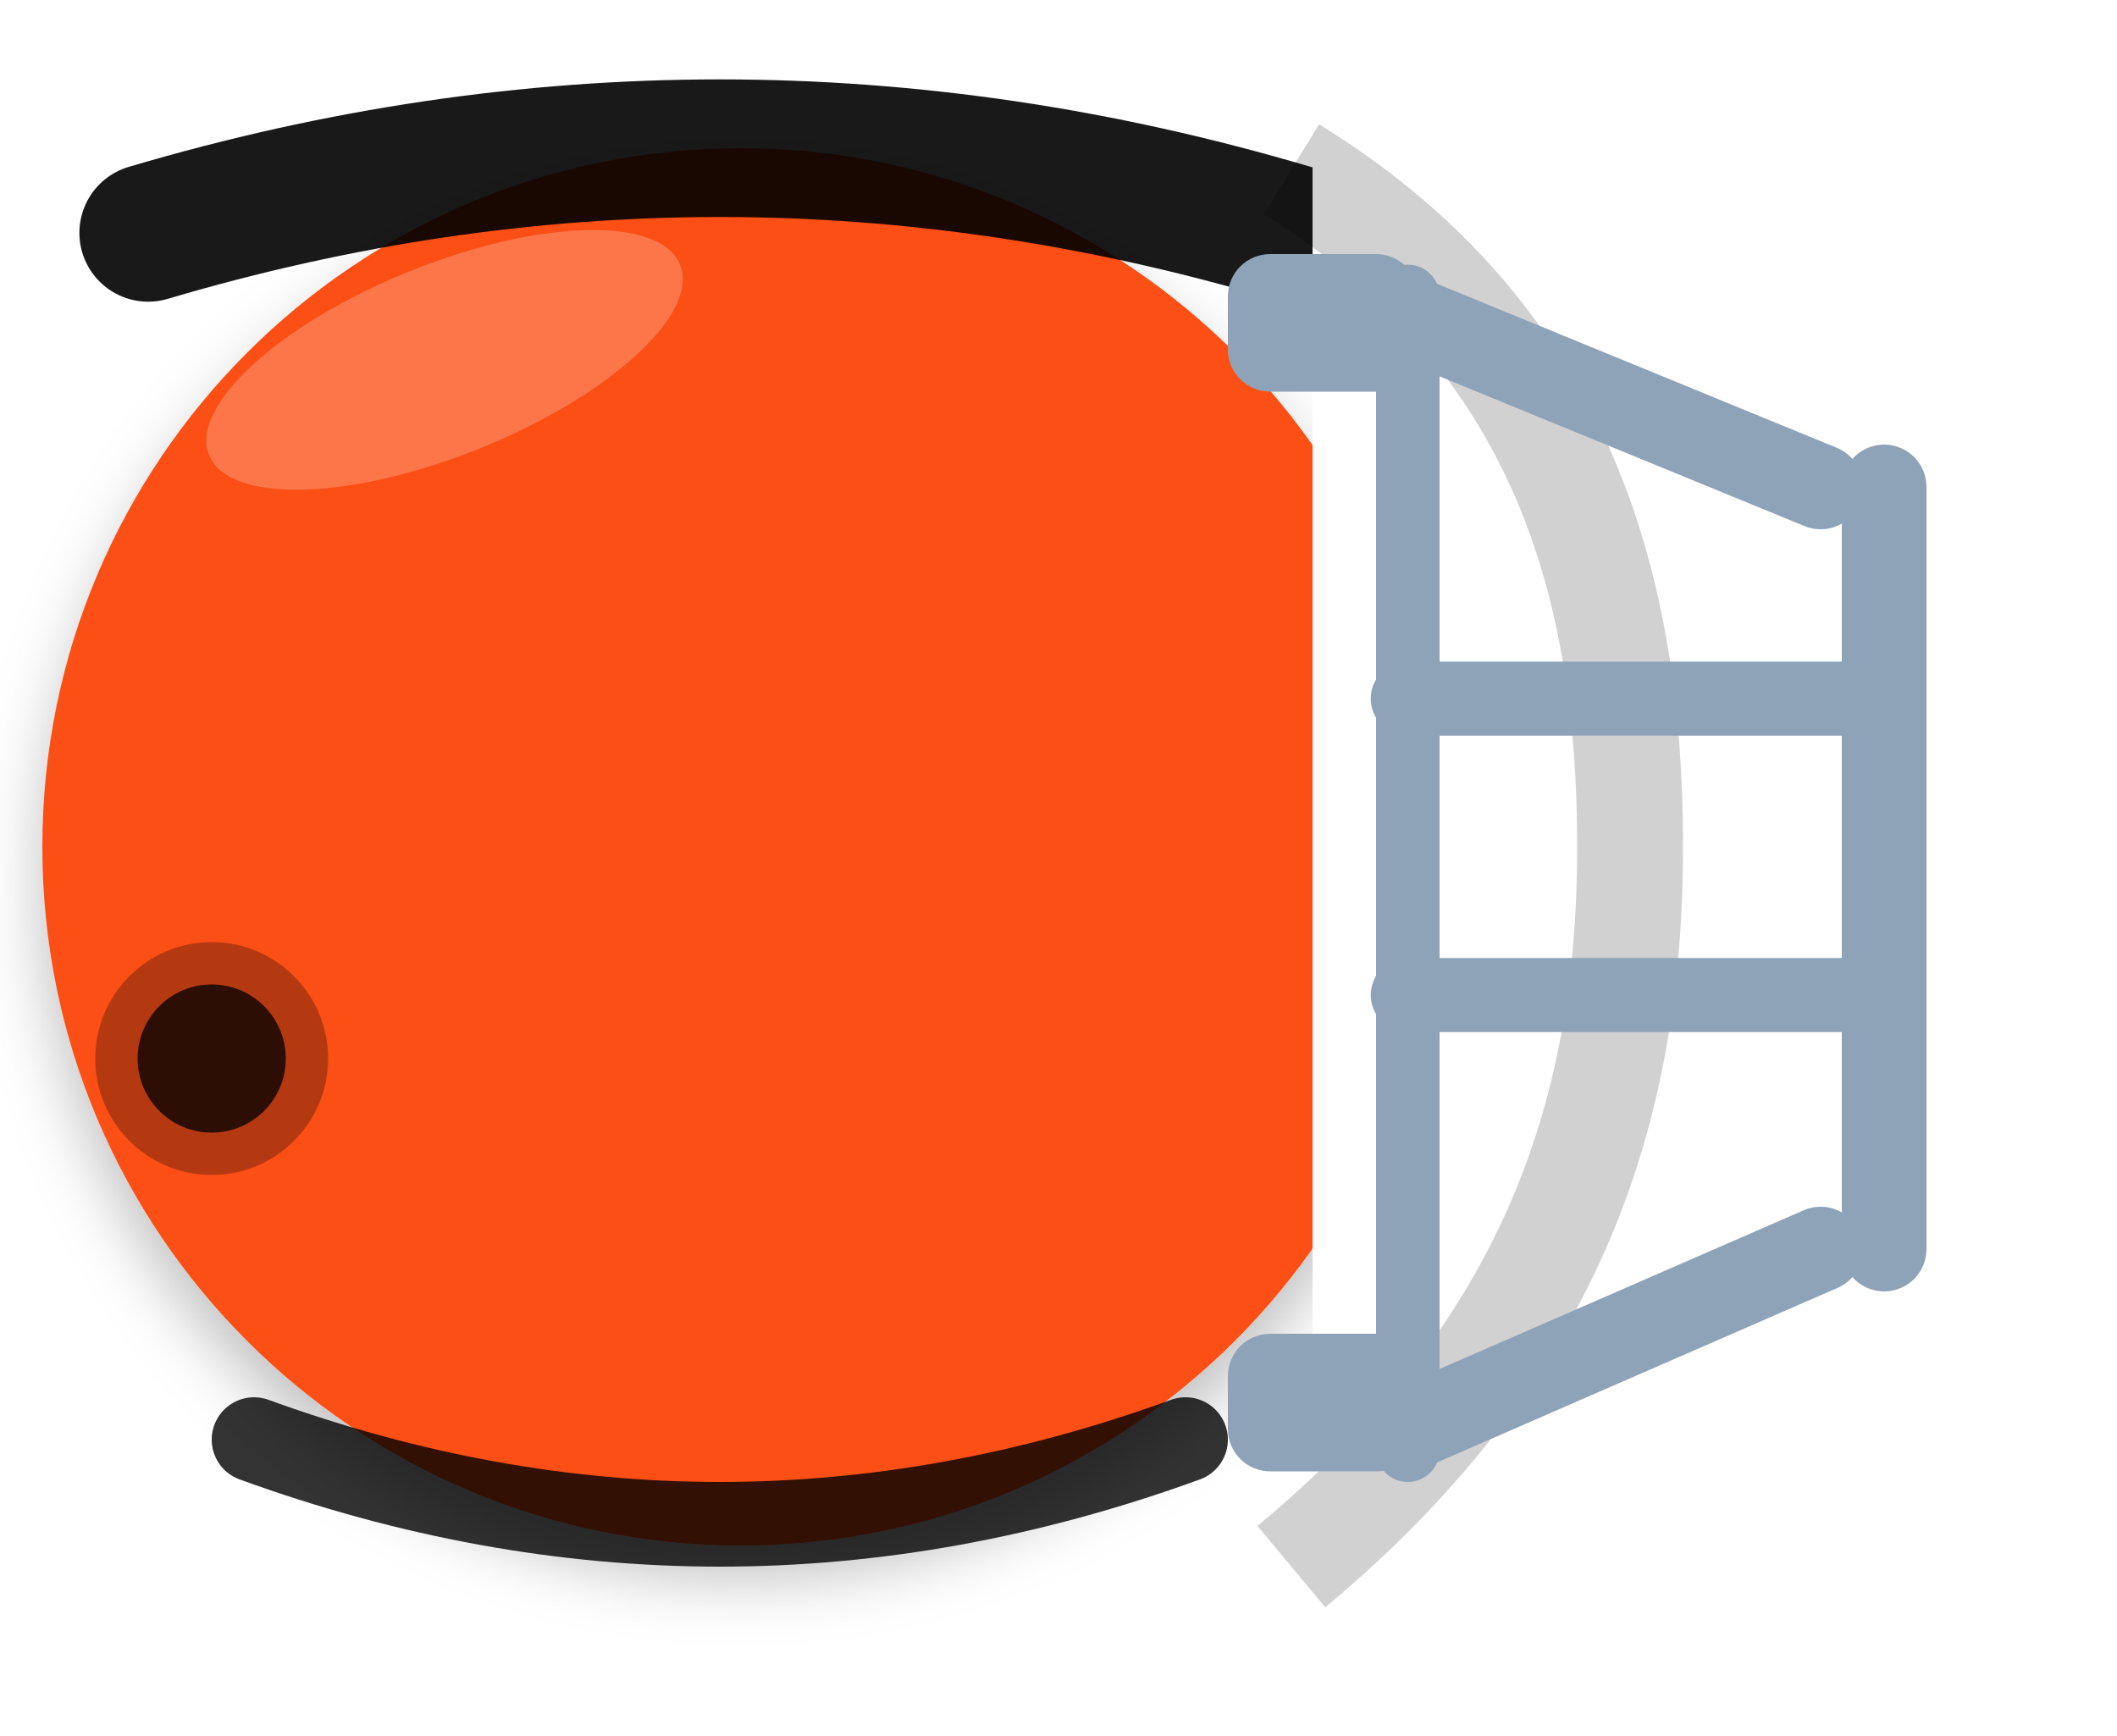
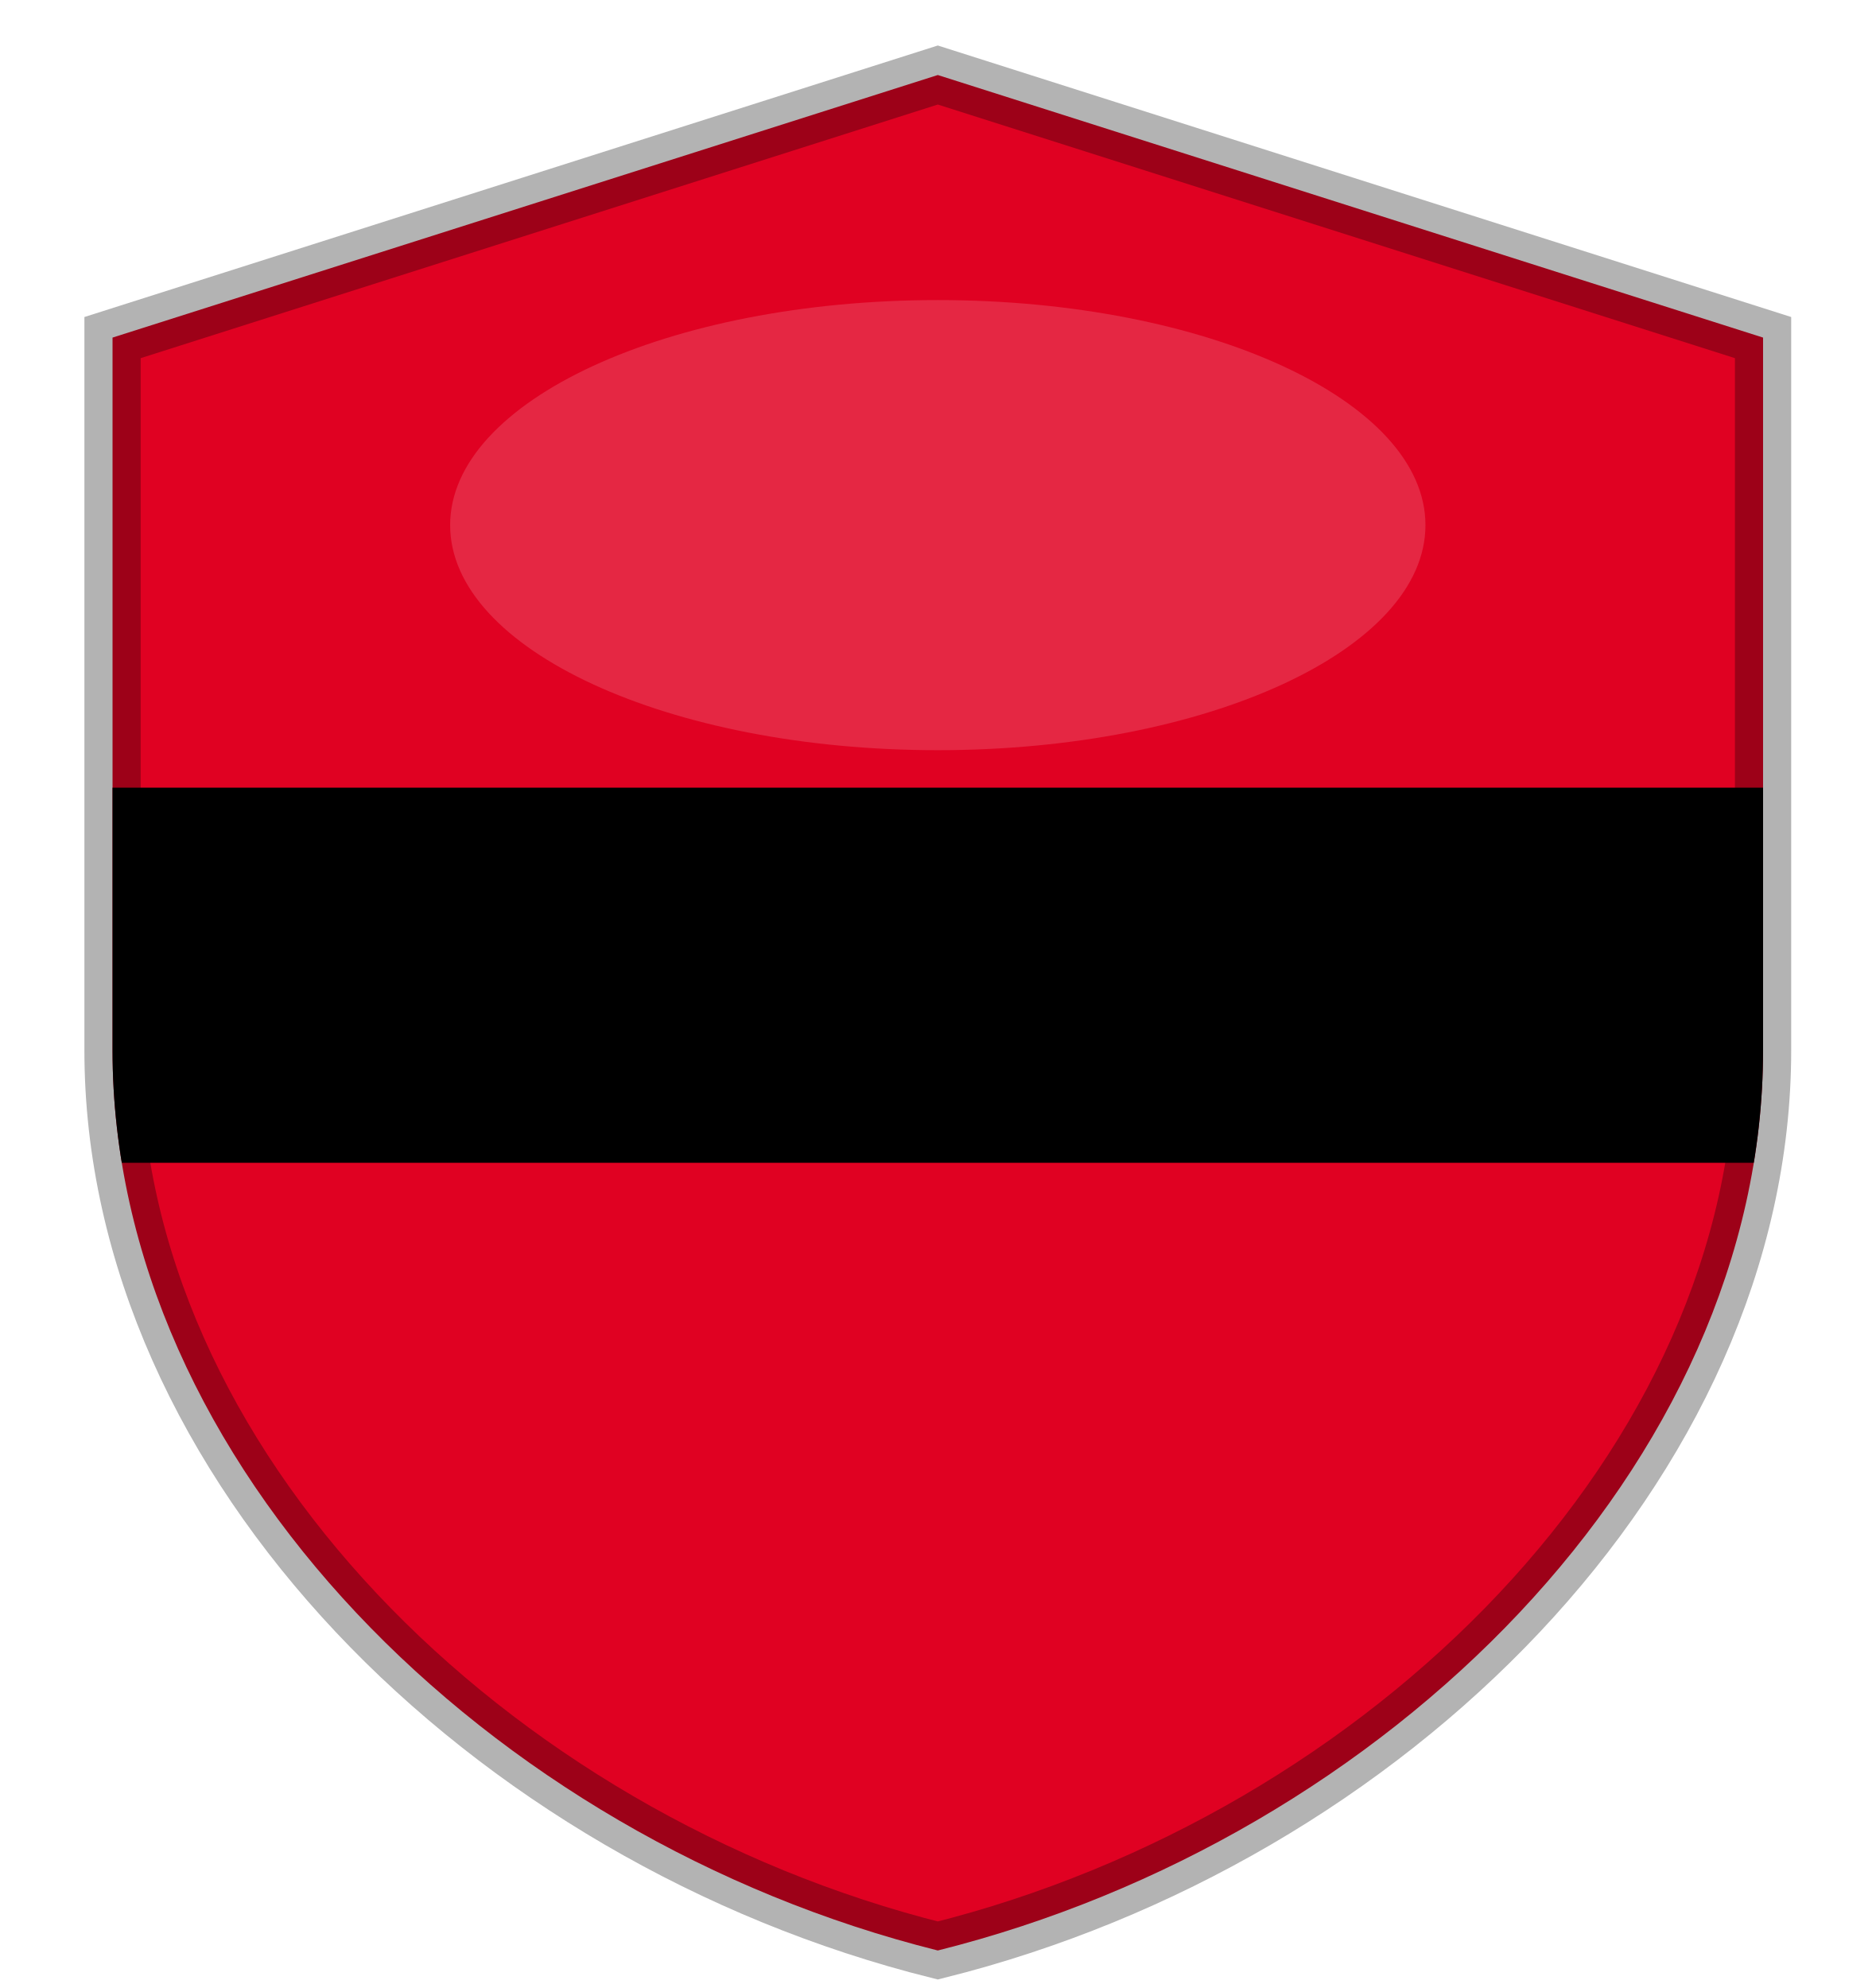
- <svg xmlns="http://www.w3.org/2000/svg" viewBox="0 0 200 164">
+ <svg xmlns="http://www.w3.org/2000/svg" viewBox="0 0 100 106">
  <defs>
-     <clipPath id="c">
-       <rect x="0" y="0" width="124" height="164" />
+     <clipPath id="sc">
+       <path d="M 50,4 L 6,18 L 6,56 C 6,78 26,98 50,104 C 74,98 94,78 94,56 L 94,18 Z" />
    </clipPath>
-     <filter id="sh" x="-15%" y="-10%" width="135%" height="130%">
-       <feDropShadow dx="0" dy="3" stdDeviation="3" flood-opacity="0.25" />
-     </filter>
  </defs>
-   <circle cx="70" cy="80" r="66" fill="#fb4f14" clip-path="url(#c)" filter="url(#sh)" />
-   <path d="M 14,22 Q 68,6 122,22" fill="none" stroke="#000000" stroke-width="13" stroke-linecap="round" clip-path="url(#c)" opacity="0.9" />
-   <ellipse cx="42" cy="34" rx="24" ry="9" fill="rgba(255,255,255,0.22)" transform="rotate(-22 42 34)" clip-path="url(#c)" />
-   <circle cx="20" cy="100" r="11" fill="rgba(0,0,0,0.28)" />
-   <circle cx="20" cy="100" r="7" fill="#000000" opacity="0.75" />
-   <path d="M 24,136 Q 68,152 112,136" fill="none" stroke="#000000" stroke-width="8" stroke-linecap="round" clip-path="url(#c)" opacity="0.8" />
-   <path d="M 122,16 C 148,32 154,56 154,80 C 154,106 146,128 122,148" fill="none" stroke="rgba(0,0,0,0.18)" stroke-width="10" />
-   <rect x="116" y="24" width="18" height="13" rx="4" fill="#8fa3b8" />
-   <rect x="116" y="126" width="18" height="13" rx="4" fill="#8fa3b8" />
-   <line x1="133" y1="28" x2="133" y2="137" stroke="#8fa3b8" stroke-width="6" stroke-linecap="round" />
-   <line x1="133" y1="30" x2="172" y2="46" stroke="#8fa3b8" stroke-width="8" stroke-linecap="round" />
-   <line x1="133" y1="66" x2="178" y2="66" stroke="#8fa3b8" stroke-width="7" stroke-linecap="round" />
-   <line x1="133" y1="94" x2="178" y2="94" stroke="#8fa3b8" stroke-width="7" stroke-linecap="round" />
-   <line x1="133" y1="135" x2="172" y2="118" stroke="#8fa3b8" stroke-width="8" stroke-linecap="round" />
-   <line x1="178" y1="46" x2="178" y2="118" stroke="#8fa3b8" stroke-width="8" stroke-linecap="round" />
+   <path d="M 50,4 L 6,18 L 6,56 C 6,78 26,98 50,104 C 74,98 94,78 94,56 L 94,18 Z" fill="#e00122" />
+   <rect x="6" y="42" width="88" height="20" fill="#000000" clip-path="url(#sc)" />
+   <ellipse cx="50" cy="28" rx="26" ry="12" fill="rgba(255,255,255,0.15)" />
+   <path d="M 50,4 L 6,18 L 6,56 C 6,78 26,98 50,104 C 74,98 94,78 94,56 L 94,18 Z" fill="none" stroke="rgba(0,0,0,0.3)" stroke-width="3" />
</svg>
